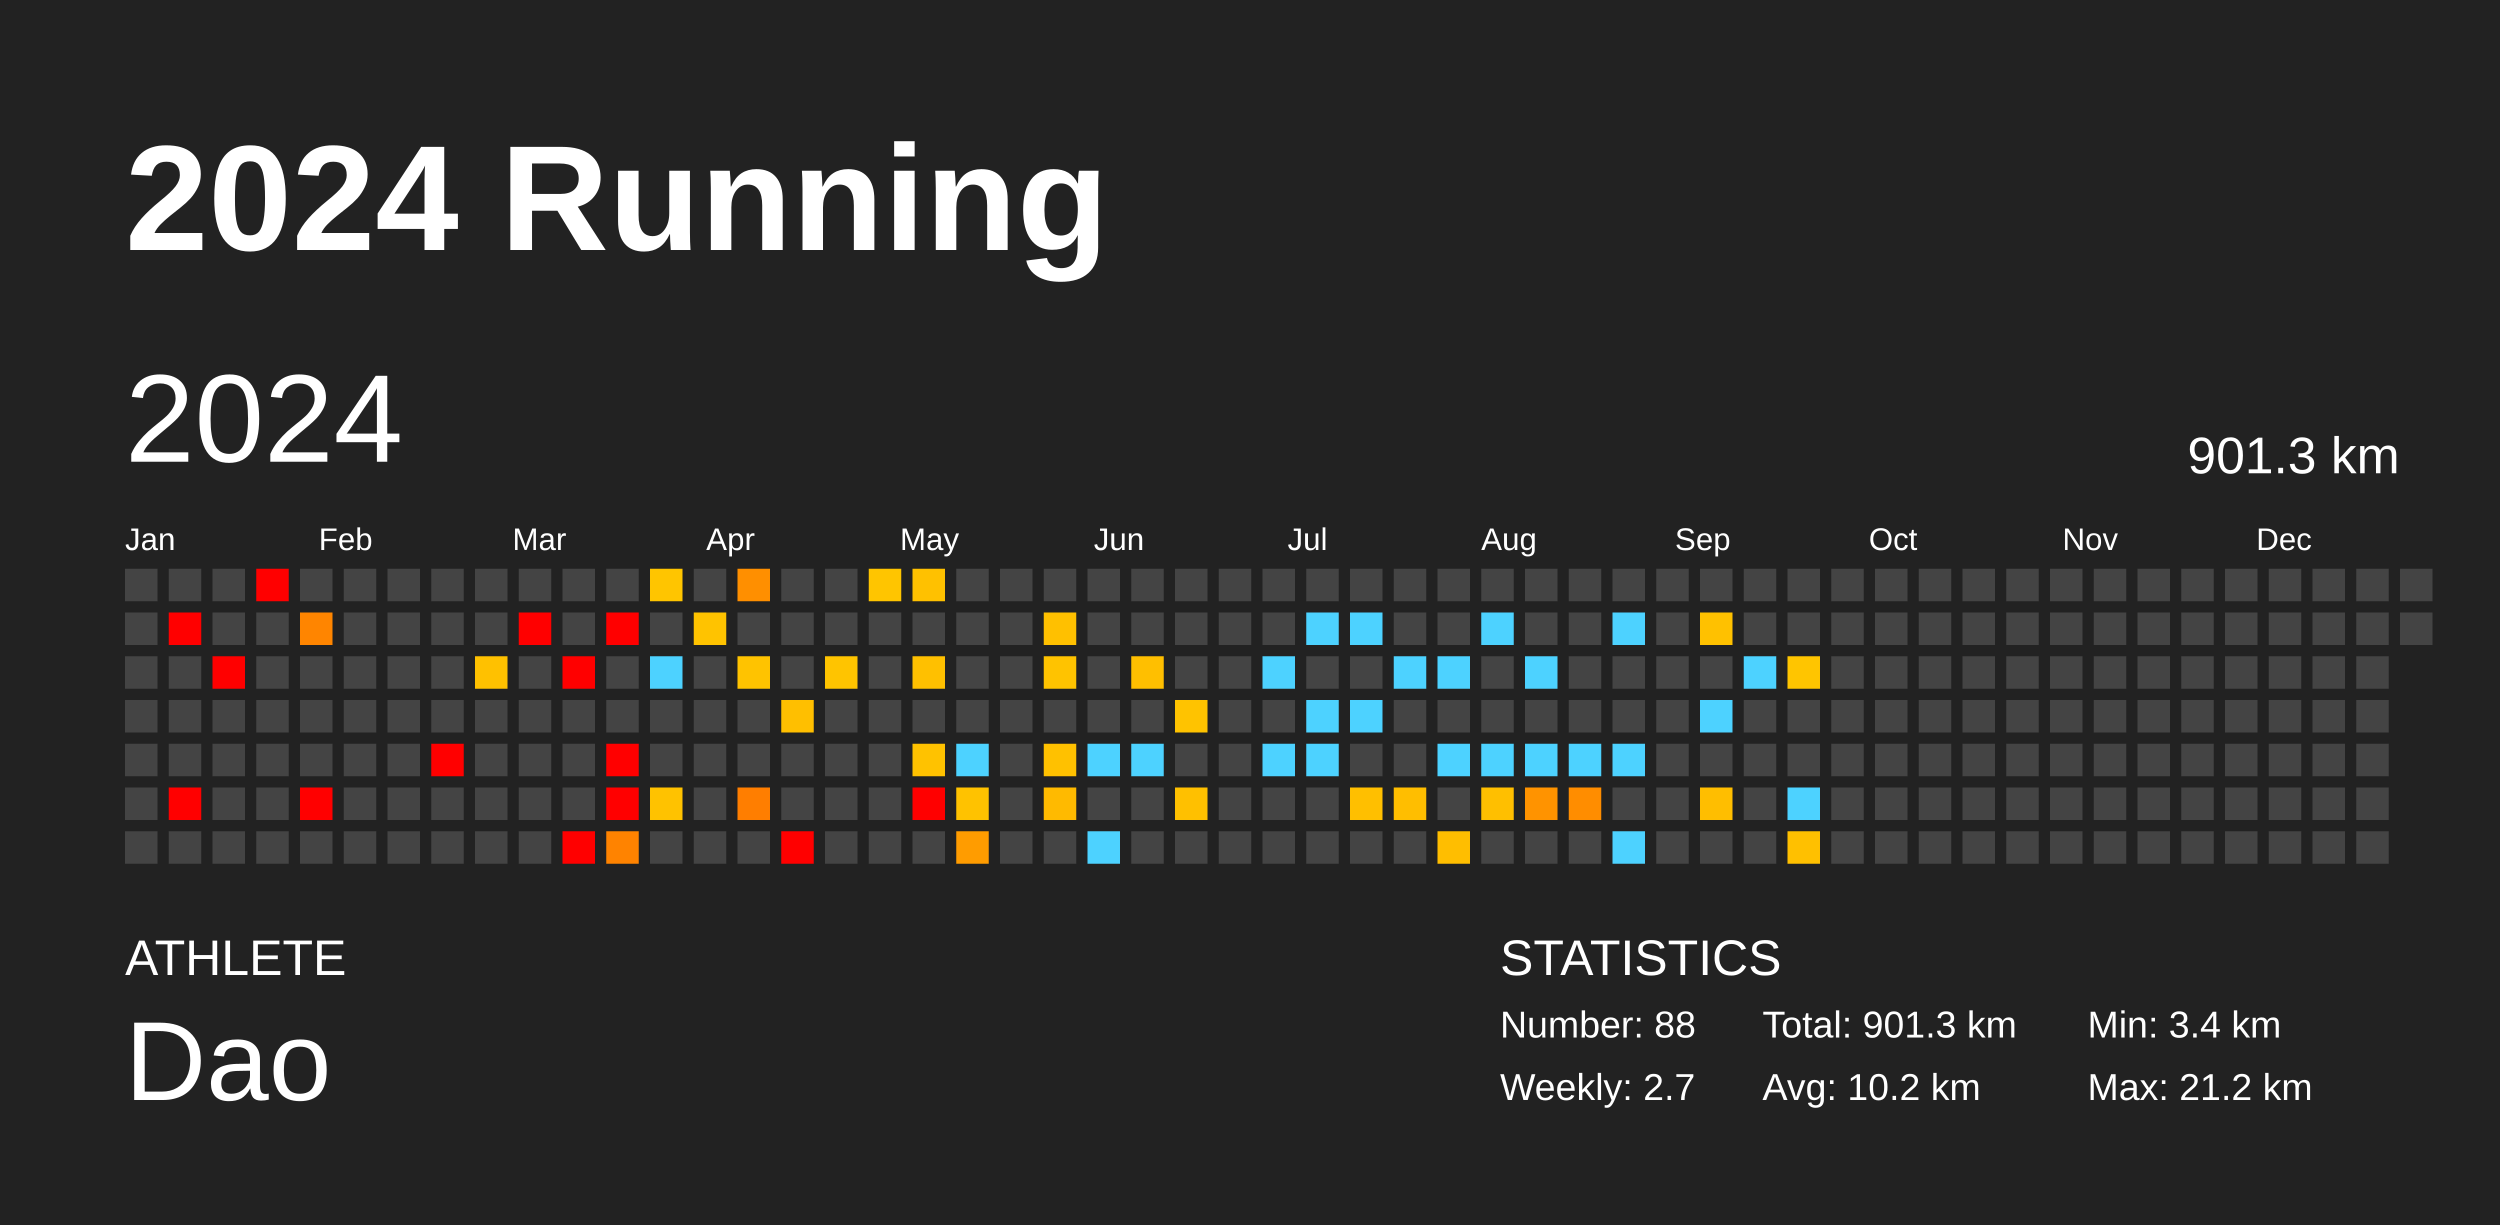
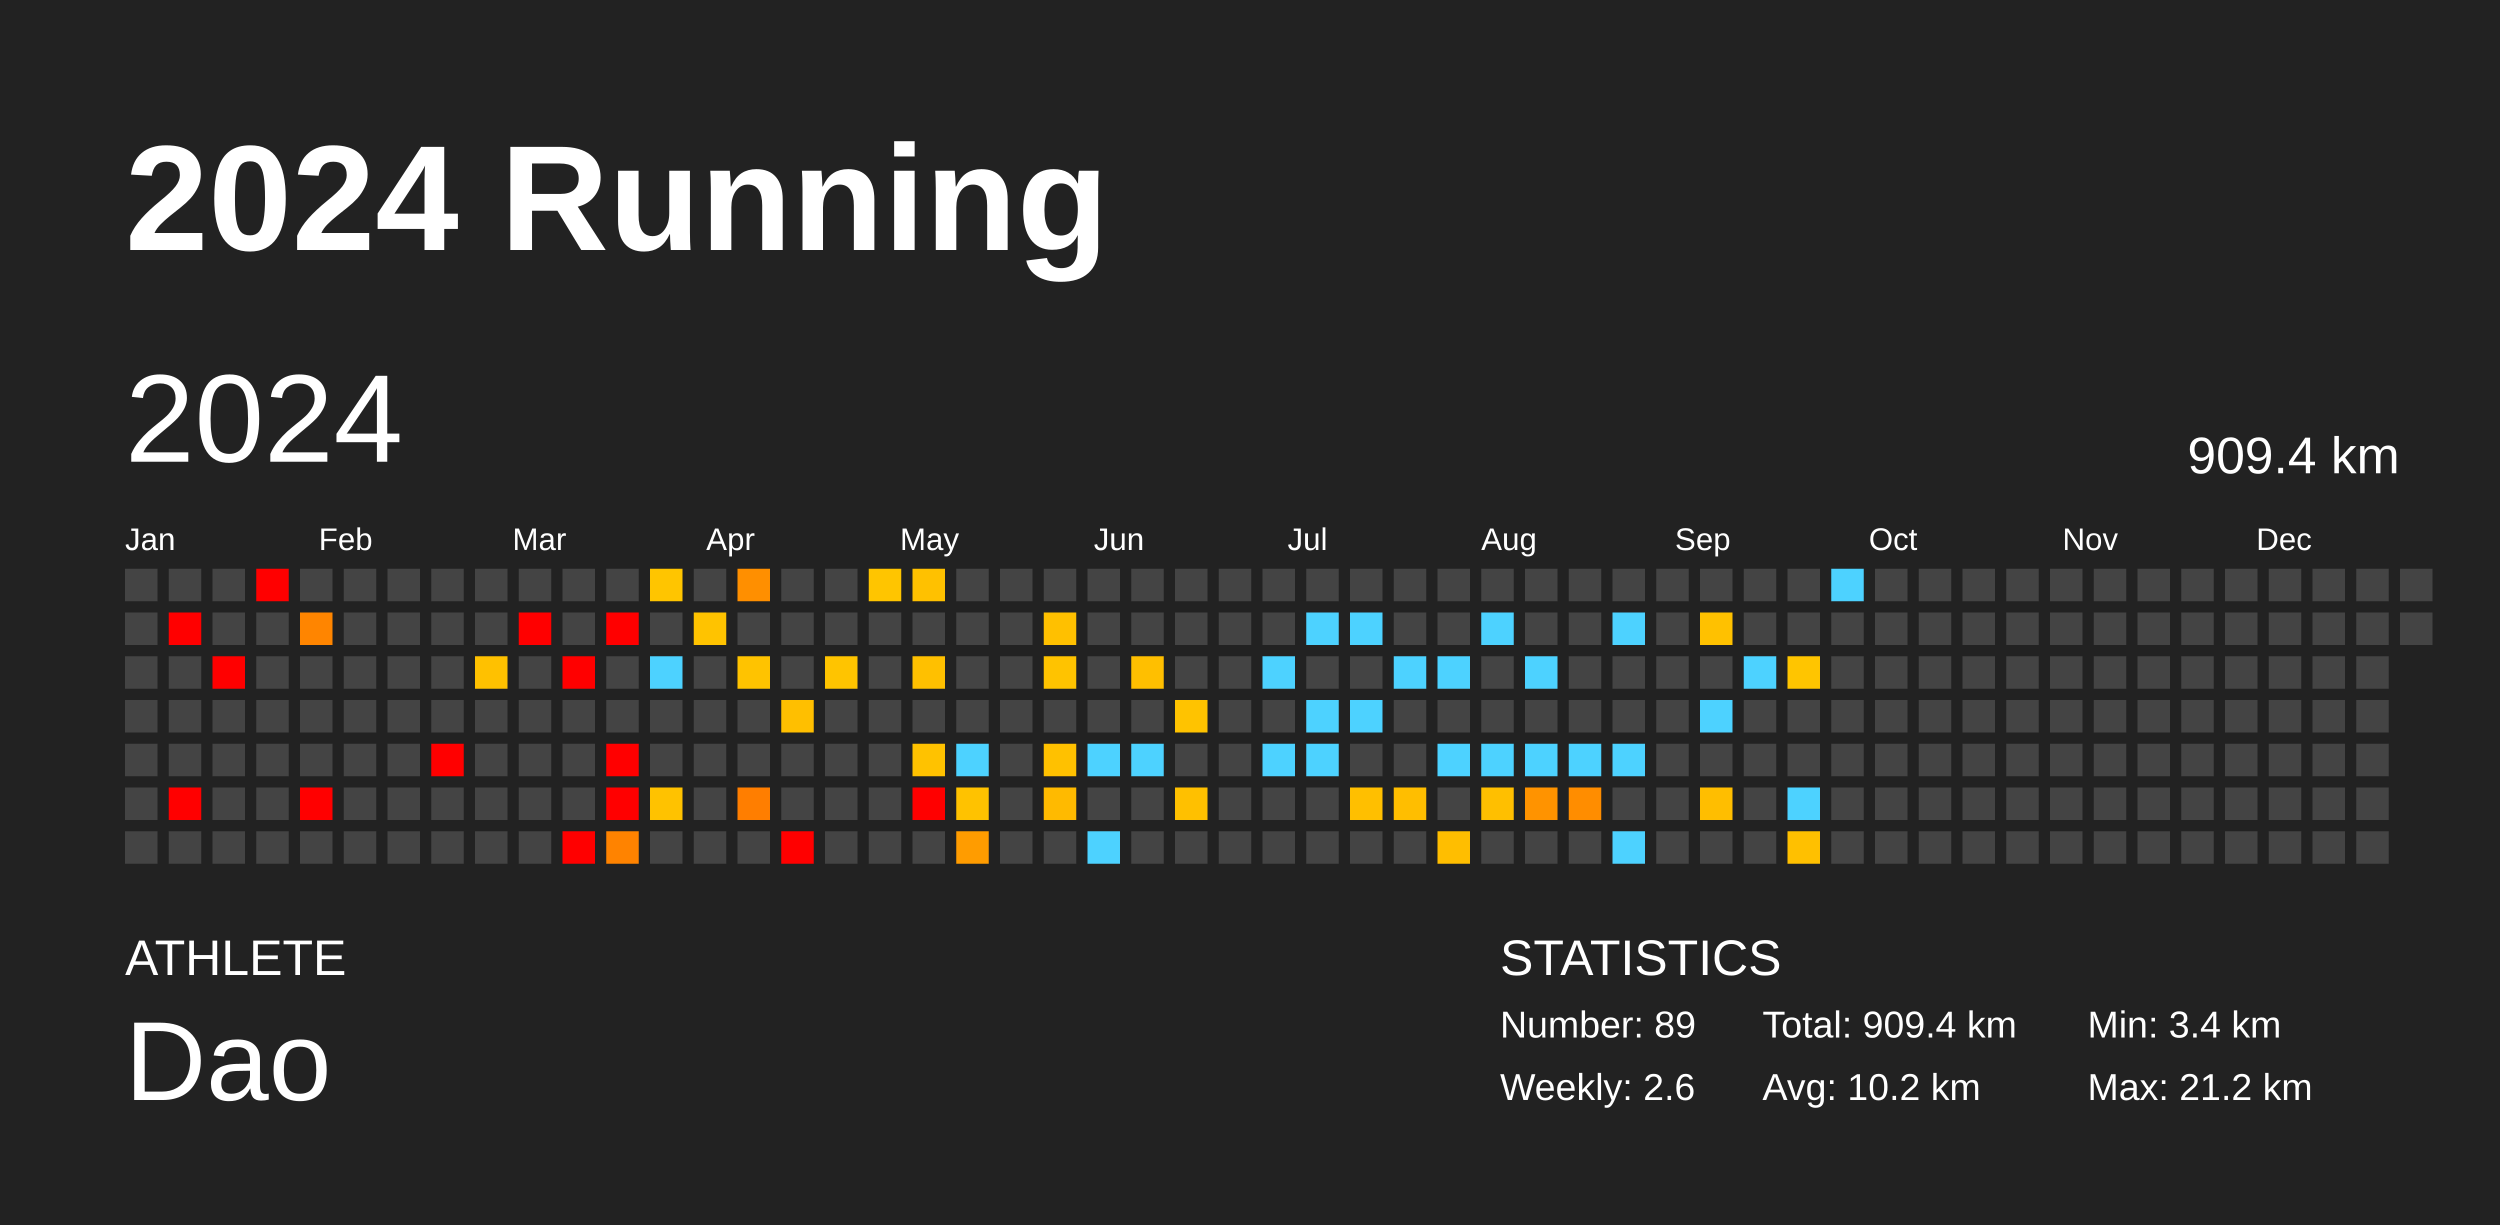
<svg xmlns="http://www.w3.org/2000/svg" baseProfile="full" height="98mm" version="1.1" viewBox="0,0,200,98" width="200mm">
  <defs />
  <rect fill="#222222" height="98" width="200" x="0" y="0" />
  <text fill="#FFFFFF" style="font-size:12px; font-family:Arial; font-weight:bold;" x="10" y="20">2024 Running</text>
  <text fill="#FFFFFF" style="font-size:4px; font-family:Arial" x="10" y="78">ATHLETE</text>
  <text fill="#FFFFFF" style="font-size:9px; font-family:Arial" x="10" y="88">Dao</text>
  <text fill="#FFFFFF" style="font-size:4px; font-family:Arial" x="120" y="78">STATISTICS</text>
-   <text fill="#FFFFFF" style="font-size:3px; font-family:Arial" x="120" y="83">Number: 88</text>
-   <text fill="#FFFFFF" style="font-size:3px; font-family:Arial" x="120" y="88">Weekly: 2.7</text>
-   <text fill="#FFFFFF" style="font-size:3px; font-family:Arial" x="141" y="83">Total: 901.3 km</text>
+   <text fill="#FFFFFF" style="font-size:3px; font-family:Arial" x="120" y="83">Number: 89</text>
+   <text fill="#FFFFFF" style="font-size:3px; font-family:Arial" x="120" y="88">Weekly: 2.6</text>
+   <text fill="#FFFFFF" style="font-size:3px; font-family:Arial" x="141" y="83">Total: 909.4 km</text>
  <text fill="#FFFFFF" style="font-size:3px; font-family:Arial" x="141" y="88">Avg: 10.2 km</text>
  <text fill="#FFFFFF" style="font-size:3px; font-family:Arial" x="167" y="83">Min: 3.4 km</text>
  <text fill="#FFFFFF" style="font-size:3px; font-family:Arial" x="167" y="88">Max: 21.2 km</text>
  <text dominant-baseline="hanging" fill="#FFFFFF" style="font-size:10.0px; font-family:Arial;" x="10" y="30">2024</text>
-   <text dominant-baseline="hanging" fill="#FFFFFF" style="font-size:4.125px; font-family:Arial;" x="175" y="35">901.3 km</text>
+   <text dominant-baseline="hanging" fill="#FFFFFF" style="font-size:4.125px; font-family:Arial;" x="175" y="35">909.4 km</text>
  <text fill="#FFFFFF" style="font-size:2.5px; font-family:Arial" x="10.0" y="44">Jan</text>
  <text fill="#FFFFFF" style="font-size:2.5px; font-family:Arial" x="25.5" y="44">Feb</text>
  <text fill="#FFFFFF" style="font-size:2.5px; font-family:Arial" x="41.0" y="44">Mar</text>
  <text fill="#FFFFFF" style="font-size:2.5px; font-family:Arial" x="56.5" y="44">Apr</text>
  <text fill="#FFFFFF" style="font-size:2.5px; font-family:Arial" x="72.0" y="44">May</text>
  <text fill="#FFFFFF" style="font-size:2.5px; font-family:Arial" x="87.5" y="44">Jun</text>
  <text fill="#FFFFFF" style="font-size:2.5px; font-family:Arial" x="103.0" y="44">Jul</text>
  <text fill="#FFFFFF" style="font-size:2.5px; font-family:Arial" x="118.5" y="44">Aug</text>
  <text fill="#FFFFFF" style="font-size:2.5px; font-family:Arial" x="134.0" y="44">Sep</text>
  <text fill="#FFFFFF" style="font-size:2.5px; font-family:Arial" x="149.5" y="44">Oct</text>
  <text fill="#FFFFFF" style="font-size:2.5px; font-family:Arial" x="165.0" y="44">Nov</text>
  <text fill="#FFFFFF" style="font-size:2.5px; font-family:Arial" x="180.5" y="44">Dec</text>
  <rect fill="#444444" height="2.6" width="2.6" x="10.0" y="45.5" />
  <rect fill="#444444" height="2.6" width="2.6" x="10.0" y="49.0" />
  <rect fill="#444444" height="2.6" width="2.6" x="10.0" y="52.5" />
  <rect fill="#444444" height="2.6" width="2.6" x="10.0" y="56.0" />
  <rect fill="#444444" height="2.6" width="2.6" x="10.0" y="59.5" />
  <rect fill="#444444" height="2.6" width="2.6" x="10.0" y="63.0" />
  <rect fill="#444444" height="2.6" width="2.6" x="10.0" y="66.5" />
  <rect fill="#444444" height="2.6" width="2.6" x="13.5" y="45.5" />
  <rect fill="red" height="2.6" width="2.6" x="13.5" y="49.0" />
  <rect fill="#444444" height="2.6" width="2.6" x="13.5" y="52.5" />
  <rect fill="#444444" height="2.6" width="2.6" x="13.5" y="56.0" />
  <rect fill="#444444" height="2.6" width="2.6" x="13.5" y="59.5" />
  <rect fill="red" height="2.6" width="2.6" x="13.5" y="63.0" />
  <rect fill="#444444" height="2.6" width="2.6" x="13.5" y="66.5" />
  <rect fill="#444444" height="2.6" width="2.6" x="17.0" y="45.5" />
  <rect fill="#444444" height="2.6" width="2.6" x="17.0" y="49.0" />
  <rect fill="red" height="2.6" width="2.6" x="17.0" y="52.5" />
  <rect fill="#444444" height="2.6" width="2.6" x="17.0" y="56.0" />
  <rect fill="#444444" height="2.6" width="2.6" x="17.0" y="59.5" />
  <rect fill="#444444" height="2.6" width="2.6" x="17.0" y="63.0" />
  <rect fill="#444444" height="2.6" width="2.6" x="17.0" y="66.5" />
  <rect fill="red" height="2.6" width="2.6" x="20.5" y="45.5" />
  <rect fill="#444444" height="2.6" width="2.6" x="20.5" y="49.0" />
  <rect fill="#444444" height="2.6" width="2.6" x="20.5" y="52.5" />
  <rect fill="#444444" height="2.6" width="2.6" x="20.5" y="56.0" />
  <rect fill="#444444" height="2.6" width="2.6" x="20.5" y="59.5" />
  <rect fill="#444444" height="2.6" width="2.6" x="20.5" y="63.0" />
  <rect fill="#444444" height="2.6" width="2.6" x="20.5" y="66.5" />
  <rect fill="#444444" height="2.6" width="2.6" x="24.0" y="45.5" />
  <rect fill="#ff8500" height="2.6" width="2.6" x="24.0" y="49.0" />
  <rect fill="#444444" height="2.6" width="2.6" x="24.0" y="52.5" />
  <rect fill="#444444" height="2.6" width="2.6" x="24.0" y="56.0" />
  <rect fill="#444444" height="2.6" width="2.6" x="24.0" y="59.5" />
  <rect fill="red" height="2.6" width="2.6" x="24.0" y="63.0" />
  <rect fill="#444444" height="2.6" width="2.6" x="24.0" y="66.5" />
  <rect fill="#444444" height="2.6" width="2.6" x="27.5" y="45.5" />
  <rect fill="#444444" height="2.6" width="2.6" x="27.5" y="49.0" />
  <rect fill="#444444" height="2.6" width="2.6" x="27.5" y="52.5" />
  <rect fill="#444444" height="2.6" width="2.6" x="27.5" y="56.0" />
  <rect fill="#444444" height="2.6" width="2.6" x="27.5" y="59.5" />
  <rect fill="#444444" height="2.6" width="2.6" x="27.5" y="63.0" />
  <rect fill="#444444" height="2.6" width="2.6" x="27.5" y="66.5" />
  <rect fill="#444444" height="2.6" width="2.6" x="31.0" y="45.5" />
  <rect fill="#444444" height="2.6" width="2.6" x="31.0" y="49.0" />
  <rect fill="#444444" height="2.6" width="2.6" x="31.0" y="52.5" />
  <rect fill="#444444" height="2.6" width="2.6" x="31.0" y="56.0" />
  <rect fill="#444444" height="2.6" width="2.6" x="31.0" y="59.5" />
  <rect fill="#444444" height="2.6" width="2.6" x="31.0" y="63.0" />
  <rect fill="#444444" height="2.6" width="2.6" x="31.0" y="66.5" />
  <rect fill="#444444" height="2.6" width="2.6" x="34.5" y="45.5" />
  <rect fill="#444444" height="2.6" width="2.6" x="34.5" y="49.0" />
  <rect fill="#444444" height="2.6" width="2.6" x="34.5" y="52.5" />
  <rect fill="#444444" height="2.6" width="2.6" x="34.5" y="56.0" />
  <rect fill="red" height="2.6" width="2.6" x="34.5" y="59.5" />
  <rect fill="#444444" height="2.6" width="2.6" x="34.5" y="63.0" />
  <rect fill="#444444" height="2.6" width="2.6" x="34.5" y="66.5" />
  <rect fill="#444444" height="2.6" width="2.6" x="38.0" y="45.5" />
  <rect fill="#444444" height="2.6" width="2.6" x="38.0" y="49.0" />
  <rect fill="#ffc100" height="2.6" width="2.6" x="38.0" y="52.5" />
  <rect fill="#444444" height="2.6" width="2.6" x="38.0" y="56.0" />
  <rect fill="#444444" height="2.6" width="2.6" x="38.0" y="59.5" />
  <rect fill="#444444" height="2.6" width="2.6" x="38.0" y="63.0" />
  <rect fill="#444444" height="2.6" width="2.6" x="38.0" y="66.5" />
  <rect fill="#444444" height="2.6" width="2.6" x="41.5" y="45.5" />
  <rect fill="red" height="2.6" width="2.6" x="41.5" y="49.0" />
  <rect fill="#444444" height="2.6" width="2.6" x="41.5" y="52.5" />
  <rect fill="#444444" height="2.6" width="2.6" x="41.5" y="56.0" />
  <rect fill="#444444" height="2.6" width="2.6" x="41.5" y="59.5" />
  <rect fill="#444444" height="2.6" width="2.6" x="41.5" y="63.0" />
  <rect fill="#444444" height="2.6" width="2.6" x="41.5" y="66.5" />
  <rect fill="#444444" height="2.6" width="2.6" x="45.0" y="45.5" />
  <rect fill="#444444" height="2.6" width="2.6" x="45.0" y="49.0" />
  <rect fill="red" height="2.6" width="2.6" x="45.0" y="52.5" />
  <rect fill="#444444" height="2.6" width="2.6" x="45.0" y="56.0" />
  <rect fill="#444444" height="2.6" width="2.6" x="45.0" y="59.5" />
  <rect fill="#444444" height="2.6" width="2.6" x="45.0" y="63.0" />
  <rect fill="red" height="2.6" width="2.6" x="45.0" y="66.5" />
  <rect fill="#444444" height="2.6" width="2.6" x="48.5" y="45.5" />
  <rect fill="red" height="2.6" width="2.6" x="48.5" y="49.0" />
  <rect fill="#444444" height="2.6" width="2.6" x="48.5" y="52.5" />
  <rect fill="#444444" height="2.6" width="2.6" x="48.5" y="56.0" />
  <rect fill="red" height="2.6" width="2.6" x="48.5" y="59.5" />
  <rect fill="red" height="2.6" width="2.6" x="48.5" y="63.0" />
  <rect fill="#ff8300" height="2.6" width="2.6" x="48.5" y="66.5" />
  <rect fill="#ffc500" height="2.6" width="2.6" x="52.0" y="45.5" />
  <rect fill="#444444" height="2.6" width="2.6" x="52.0" y="49.0" />
  <rect fill="#4dd2ff" height="2.6" width="2.6" x="52.0" y="52.5" />
  <rect fill="#444444" height="2.6" width="2.6" x="52.0" y="56.0" />
  <rect fill="#444444" height="2.6" width="2.6" x="52.0" y="59.5" />
  <rect fill="#ffc200" height="2.6" width="2.6" x="52.0" y="63.0" />
  <rect fill="#444444" height="2.6" width="2.6" x="52.0" y="66.5" />
  <rect fill="#444444" height="2.6" width="2.6" x="55.5" y="45.5" />
  <rect fill="#ffc300" height="2.6" width="2.6" x="55.5" y="49.0" />
  <rect fill="#444444" height="2.6" width="2.6" x="55.5" y="52.5" />
  <rect fill="#444444" height="2.6" width="2.6" x="55.5" y="56.0" />
  <rect fill="#444444" height="2.6" width="2.6" x="55.5" y="59.5" />
  <rect fill="#444444" height="2.6" width="2.6" x="55.5" y="63.0" />
  <rect fill="#444444" height="2.6" width="2.6" x="55.5" y="66.5" />
  <rect fill="#ff8f00" height="2.6" width="2.6" x="59.0" y="45.5" />
  <rect fill="#444444" height="2.6" width="2.6" x="59.0" y="49.0" />
  <rect fill="#ffc300" height="2.6" width="2.6" x="59.0" y="52.5" />
  <rect fill="#444444" height="2.6" width="2.6" x="59.0" y="56.0" />
  <rect fill="#444444" height="2.6" width="2.6" x="59.0" y="59.5" />
  <rect fill="#ff7e00" height="2.6" width="2.6" x="59.0" y="63.0" />
  <rect fill="#444444" height="2.6" width="2.6" x="59.0" y="66.5" />
  <rect fill="#444444" height="2.6" width="2.6" x="62.5" y="45.5" />
  <rect fill="#444444" height="2.6" width="2.6" x="62.5" y="49.0" />
  <rect fill="#444444" height="2.6" width="2.6" x="62.5" y="52.5" />
  <rect fill="#ffbf00" height="2.6" width="2.6" x="62.5" y="56.0" />
  <rect fill="#444444" height="2.6" width="2.6" x="62.5" y="59.5" />
  <rect fill="#444444" height="2.6" width="2.6" x="62.5" y="63.0" />
  <rect fill="red" height="2.6" width="2.6" x="62.5" y="66.5" />
  <rect fill="#444444" height="2.6" width="2.6" x="66.0" y="45.5" />
  <rect fill="#444444" height="2.6" width="2.6" x="66.0" y="49.0" />
  <rect fill="#ffc400" height="2.6" width="2.6" x="66.0" y="52.5" />
  <rect fill="#444444" height="2.6" width="2.6" x="66.0" y="56.0" />
  <rect fill="#444444" height="2.6" width="2.6" x="66.0" y="59.5" />
  <rect fill="#444444" height="2.6" width="2.6" x="66.0" y="63.0" />
  <rect fill="#444444" height="2.6" width="2.6" x="66.0" y="66.5" />
  <rect fill="#ffc500" height="2.6" width="2.6" x="69.5" y="45.5" />
  <rect fill="#444444" height="2.6" width="2.6" x="69.5" y="49.0" />
  <rect fill="#444444" height="2.6" width="2.6" x="69.5" y="52.5" />
  <rect fill="#444444" height="2.6" width="2.6" x="69.5" y="56.0" />
  <rect fill="#444444" height="2.6" width="2.6" x="69.5" y="59.5" />
  <rect fill="#444444" height="2.6" width="2.6" x="69.5" y="63.0" />
  <rect fill="#444444" height="2.6" width="2.6" x="69.5" y="66.5" />
  <rect fill="#ffc100" height="2.6" width="2.6" x="73.0" y="45.5" />
  <rect fill="#444444" height="2.6" width="2.6" x="73.0" y="49.0" />
  <rect fill="#ffc000" height="2.6" width="2.6" x="73.0" y="52.5" />
  <rect fill="#444444" height="2.6" width="2.6" x="73.0" y="56.0" />
  <rect fill="#ffc200" height="2.6" width="2.6" x="73.0" y="59.5" />
  <rect fill="red" height="2.6" width="2.6" x="73.0" y="63.0" />
  <rect fill="#444444" height="2.6" width="2.6" x="73.0" y="66.5" />
  <rect fill="#444444" height="2.6" width="2.6" x="76.5" y="45.5" />
  <rect fill="#444444" height="2.6" width="2.6" x="76.5" y="49.0" />
  <rect fill="#444444" height="2.6" width="2.6" x="76.5" y="52.5" />
  <rect fill="#444444" height="2.6" width="2.6" x="76.5" y="56.0" />
  <rect fill="#4dd2ff" height="2.6" width="2.6" x="76.5" y="59.5" />
  <rect fill="#ffc200" height="2.6" width="2.6" x="76.5" y="63.0" />
  <rect fill="#ff9c00" height="2.6" width="2.6" x="76.5" y="66.5" />
  <rect fill="#444444" height="2.6" width="2.6" x="80.0" y="45.5" />
  <rect fill="#444444" height="2.6" width="2.6" x="80.0" y="49.0" />
  <rect fill="#444444" height="2.6" width="2.6" x="80.0" y="52.5" />
  <rect fill="#444444" height="2.6" width="2.6" x="80.0" y="56.0" />
  <rect fill="#444444" height="2.6" width="2.6" x="80.0" y="59.5" />
  <rect fill="#444444" height="2.6" width="2.6" x="80.0" y="63.0" />
  <rect fill="#444444" height="2.6" width="2.6" x="80.0" y="66.5" />
  <rect fill="#444444" height="2.6" width="2.6" x="83.5" y="45.5" />
  <rect fill="#ffc000" height="2.6" width="2.6" x="83.5" y="49.0" />
  <rect fill="#ffc300" height="2.6" width="2.6" x="83.5" y="52.5" />
  <rect fill="#444444" height="2.6" width="2.6" x="83.5" y="56.0" />
  <rect fill="#ffc100" height="2.6" width="2.6" x="83.5" y="59.5" />
  <rect fill="#ffba00" height="2.6" width="2.6" x="83.5" y="63.0" />
  <rect fill="#444444" height="2.6" width="2.6" x="83.5" y="66.5" />
  <rect fill="#444444" height="2.6" width="2.6" x="87.0" y="45.5" />
  <rect fill="#444444" height="2.6" width="2.6" x="87.0" y="49.0" />
  <rect fill="#444444" height="2.6" width="2.6" x="87.0" y="52.5" />
  <rect fill="#444444" height="2.6" width="2.6" x="87.0" y="56.0" />
  <rect fill="#4dd2ff" height="2.6" width="2.6" x="87.0" y="59.5" />
  <rect fill="#444444" height="2.6" width="2.6" x="87.0" y="63.0" />
  <rect fill="#4dd2ff" height="2.6" width="2.6" x="87.0" y="66.5" />
  <rect fill="#444444" height="2.6" width="2.6" x="90.5" y="45.5" />
  <rect fill="#444444" height="2.6" width="2.6" x="90.5" y="49.0" />
  <rect fill="#ffbf00" height="2.6" width="2.6" x="90.5" y="52.5" />
  <rect fill="#444444" height="2.6" width="2.6" x="90.5" y="56.0" />
  <rect fill="#4dd2ff" height="2.6" width="2.6" x="90.5" y="59.5" />
  <rect fill="#444444" height="2.6" width="2.6" x="90.5" y="63.0" />
  <rect fill="#444444" height="2.6" width="2.6" x="90.5" y="66.5" />
  <rect fill="#444444" height="2.6" width="2.6" x="94.0" y="45.5" />
  <rect fill="#444444" height="2.6" width="2.6" x="94.0" y="49.0" />
  <rect fill="#444444" height="2.6" width="2.6" x="94.0" y="52.5" />
  <rect fill="#ffc300" height="2.6" width="2.6" x="94.0" y="56.0" />
  <rect fill="#444444" height="2.6" width="2.6" x="94.0" y="59.5" />
  <rect fill="#ffc000" height="2.6" width="2.6" x="94.0" y="63.0" />
  <rect fill="#444444" height="2.6" width="2.6" x="94.0" y="66.5" />
  <rect fill="#444444" height="2.6" width="2.6" x="97.5" y="45.5" />
  <rect fill="#444444" height="2.6" width="2.6" x="97.5" y="49.0" />
  <rect fill="#444444" height="2.6" width="2.6" x="97.5" y="52.5" />
  <rect fill="#444444" height="2.6" width="2.6" x="97.5" y="56.0" />
  <rect fill="#444444" height="2.6" width="2.6" x="97.5" y="59.5" />
  <rect fill="#444444" height="2.6" width="2.6" x="97.5" y="63.0" />
  <rect fill="#444444" height="2.6" width="2.6" x="97.5" y="66.5" />
  <rect fill="#444444" height="2.6" width="2.6" x="101.0" y="45.5" />
  <rect fill="#444444" height="2.6" width="2.6" x="101.0" y="49.0" />
  <rect fill="#4dd2ff" height="2.6" width="2.6" x="101.0" y="52.5" />
  <rect fill="#444444" height="2.6" width="2.6" x="101.0" y="56.0" />
  <rect fill="#4dd2ff" height="2.6" width="2.6" x="101.0" y="59.5" />
  <rect fill="#444444" height="2.6" width="2.6" x="101.0" y="63.0" />
  <rect fill="#444444" height="2.6" width="2.6" x="101.0" y="66.5" />
  <rect fill="#444444" height="2.6" width="2.6" x="104.5" y="45.5" />
  <rect fill="#4dd2ff" height="2.6" width="2.6" x="104.5" y="49.0" />
  <rect fill="#444444" height="2.6" width="2.6" x="104.5" y="52.5" />
  <rect fill="#4dd2ff" height="2.6" width="2.6" x="104.5" y="56.0" />
  <rect fill="#4dd2ff" height="2.6" width="2.6" x="104.5" y="59.5" />
  <rect fill="#444444" height="2.6" width="2.6" x="104.5" y="63.0" />
  <rect fill="#444444" height="2.6" width="2.6" x="104.5" y="66.5" />
  <rect fill="#444444" height="2.6" width="2.6" x="108.0" y="45.5" />
  <rect fill="#4dd2ff" height="2.6" width="2.6" x="108.0" y="49.0" />
  <rect fill="#444444" height="2.6" width="2.6" x="108.0" y="52.5" />
  <rect fill="#4dd2ff" height="2.6" width="2.6" x="108.0" y="56.0" />
  <rect fill="#444444" height="2.6" width="2.6" x="108.0" y="59.5" />
  <rect fill="#ffbf00" height="2.6" width="2.6" x="108.0" y="63.0" />
  <rect fill="#444444" height="2.6" width="2.6" x="108.0" y="66.5" />
  <rect fill="#444444" height="2.6" width="2.6" x="111.5" y="45.5" />
  <rect fill="#444444" height="2.6" width="2.6" x="111.5" y="49.0" />
  <rect fill="#4dd2ff" height="2.6" width="2.6" x="111.5" y="52.5" />
  <rect fill="#444444" height="2.6" width="2.6" x="111.5" y="56.0" />
  <rect fill="#444444" height="2.6" width="2.6" x="111.5" y="59.5" />
  <rect fill="#ffbe00" height="2.6" width="2.6" x="111.5" y="63.0" />
  <rect fill="#444444" height="2.6" width="2.6" x="111.5" y="66.5" />
  <rect fill="#444444" height="2.6" width="2.6" x="115.0" y="45.5" />
  <rect fill="#444444" height="2.6" width="2.6" x="115.0" y="49.0" />
  <rect fill="#4dd2ff" height="2.6" width="2.6" x="115.0" y="52.5" />
  <rect fill="#444444" height="2.6" width="2.6" x="115.0" y="56.0" />
  <rect fill="#4dd2ff" height="2.6" width="2.6" x="115.0" y="59.5" />
  <rect fill="#444444" height="2.6" width="2.6" x="115.0" y="63.0" />
  <rect fill="#ffbe00" height="2.6" width="2.6" x="115.0" y="66.5" />
  <rect fill="#444444" height="2.6" width="2.6" x="118.5" y="45.5" />
  <rect fill="#4dd2ff" height="2.6" width="2.6" x="118.5" y="49.0" />
  <rect fill="#444444" height="2.6" width="2.6" x="118.5" y="52.5" />
  <rect fill="#444444" height="2.6" width="2.6" x="118.5" y="56.0" />
  <rect fill="#4dd2ff" height="2.6" width="2.6" x="118.5" y="59.5" />
  <rect fill="#ffbf00" height="2.6" width="2.6" x="118.5" y="63.0" />
  <rect fill="#444444" height="2.6" width="2.6" x="118.5" y="66.5" />
  <rect fill="#444444" height="2.6" width="2.6" x="122.0" y="45.5" />
  <rect fill="#444444" height="2.6" width="2.6" x="122.0" y="49.0" />
  <rect fill="#4dd2ff" height="2.6" width="2.6" x="122.0" y="52.5" />
  <rect fill="#444444" height="2.6" width="2.6" x="122.0" y="56.0" />
  <rect fill="#4dd2ff" height="2.6" width="2.6" x="122.0" y="59.5" />
  <rect fill="#ff9300" height="2.6" width="2.6" x="122.0" y="63.0" />
  <rect fill="#444444" height="2.6" width="2.6" x="122.0" y="66.5" />
  <rect fill="#444444" height="2.6" width="2.6" x="125.5" y="45.5" />
  <rect fill="#444444" height="2.6" width="2.6" x="125.5" y="49.0" />
  <rect fill="#444444" height="2.6" width="2.6" x="125.5" y="52.5" />
  <rect fill="#444444" height="2.6" width="2.6" x="125.5" y="56.0" />
  <rect fill="#4dd2ff" height="2.6" width="2.6" x="125.5" y="59.5" />
  <rect fill="#ff8d00" height="2.6" width="2.6" x="125.5" y="63.0" />
  <rect fill="#444444" height="2.6" width="2.6" x="125.5" y="66.5" />
  <rect fill="#444444" height="2.6" width="2.6" x="129.0" y="45.5" />
  <rect fill="#4dd2ff" height="2.6" width="2.6" x="129.0" y="49.0" />
  <rect fill="#444444" height="2.6" width="2.6" x="129.0" y="52.5" />
  <rect fill="#444444" height="2.6" width="2.6" x="129.0" y="56.0" />
  <rect fill="#4dd2ff" height="2.6" width="2.6" x="129.0" y="59.5" />
  <rect fill="#444444" height="2.6" width="2.6" x="129.0" y="63.0" />
  <rect fill="#4dd2ff" height="2.6" width="2.6" x="129.0" y="66.5" />
  <rect fill="#444444" height="2.6" width="2.6" x="132.5" y="45.5" />
  <rect fill="#444444" height="2.6" width="2.6" x="132.5" y="49.0" />
  <rect fill="#444444" height="2.6" width="2.6" x="132.5" y="52.5" />
  <rect fill="#444444" height="2.6" width="2.6" x="132.5" y="56.0" />
  <rect fill="#444444" height="2.6" width="2.6" x="132.5" y="59.5" />
  <rect fill="#444444" height="2.6" width="2.6" x="132.5" y="63.0" />
  <rect fill="#444444" height="2.6" width="2.6" x="132.5" y="66.5" />
  <rect fill="#444444" height="2.6" width="2.6" x="136.0" y="45.5" />
  <rect fill="#ffc100" height="2.6" width="2.6" x="136.0" y="49.0" />
  <rect fill="#444444" height="2.6" width="2.6" x="136.0" y="52.5" />
  <rect fill="#4dd2ff" height="2.6" width="2.6" x="136.0" y="56.0" />
  <rect fill="#444444" height="2.6" width="2.6" x="136.0" y="59.5" />
  <rect fill="#ffbe00" height="2.6" width="2.6" x="136.0" y="63.0" />
  <rect fill="#444444" height="2.6" width="2.6" x="136.0" y="66.5" />
  <rect fill="#444444" height="2.6" width="2.6" x="139.5" y="45.5" />
  <rect fill="#444444" height="2.6" width="2.6" x="139.5" y="49.0" />
  <rect fill="#4dd2ff" height="2.6" width="2.6" x="139.5" y="52.5" />
  <rect fill="#444444" height="2.6" width="2.6" x="139.5" y="56.0" />
  <rect fill="#444444" height="2.6" width="2.6" x="139.5" y="59.5" />
  <rect fill="#444444" height="2.6" width="2.6" x="139.5" y="63.0" />
  <rect fill="#444444" height="2.6" width="2.6" x="139.5" y="66.5" />
  <rect fill="#444444" height="2.6" width="2.6" x="143.0" y="45.5" />
  <rect fill="#444444" height="2.6" width="2.6" x="143.0" y="49.0" />
  <rect fill="#ffc500" height="2.6" width="2.6" x="143.0" y="52.5" />
  <rect fill="#444444" height="2.6" width="2.6" x="143.0" y="56.0" />
  <rect fill="#444444" height="2.6" width="2.6" x="143.0" y="59.5" />
  <rect fill="#4dd2ff" height="2.6" width="2.6" x="143.0" y="63.0" />
  <rect fill="#ffc000" height="2.6" width="2.6" x="143.0" y="66.5" />
-   <rect fill="#444444" height="2.6" width="2.6" x="146.5" y="45.5" />
+   <rect fill="#4dd2ff" height="2.6" width="2.6" x="146.5" y="45.5" />
  <rect fill="#444444" height="2.6" width="2.6" x="146.5" y="49.0" />
  <rect fill="#444444" height="2.6" width="2.6" x="146.5" y="52.5" />
  <rect fill="#444444" height="2.6" width="2.6" x="146.5" y="56.0" />
  <rect fill="#444444" height="2.6" width="2.6" x="146.5" y="59.5" />
  <rect fill="#444444" height="2.6" width="2.6" x="146.5" y="63.0" />
  <rect fill="#444444" height="2.6" width="2.6" x="146.5" y="66.5" />
  <rect fill="#444444" height="2.6" width="2.6" x="150.0" y="45.5" />
  <rect fill="#444444" height="2.6" width="2.6" x="150.0" y="49.0" />
  <rect fill="#444444" height="2.6" width="2.6" x="150.0" y="52.5" />
  <rect fill="#444444" height="2.6" width="2.6" x="150.0" y="56.0" />
  <rect fill="#444444" height="2.6" width="2.6" x="150.0" y="59.5" />
  <rect fill="#444444" height="2.6" width="2.6" x="150.0" y="63.0" />
  <rect fill="#444444" height="2.6" width="2.6" x="150.0" y="66.5" />
  <rect fill="#444444" height="2.6" width="2.6" x="153.5" y="45.5" />
  <rect fill="#444444" height="2.6" width="2.6" x="153.5" y="49.0" />
  <rect fill="#444444" height="2.6" width="2.6" x="153.5" y="52.5" />
  <rect fill="#444444" height="2.6" width="2.6" x="153.5" y="56.0" />
  <rect fill="#444444" height="2.6" width="2.6" x="153.5" y="59.5" />
  <rect fill="#444444" height="2.6" width="2.6" x="153.5" y="63.0" />
  <rect fill="#444444" height="2.6" width="2.6" x="153.5" y="66.5" />
  <rect fill="#444444" height="2.6" width="2.6" x="157.0" y="45.5" />
  <rect fill="#444444" height="2.6" width="2.6" x="157.0" y="49.0" />
  <rect fill="#444444" height="2.6" width="2.6" x="157.0" y="52.5" />
  <rect fill="#444444" height="2.6" width="2.6" x="157.0" y="56.0" />
  <rect fill="#444444" height="2.6" width="2.6" x="157.0" y="59.5" />
  <rect fill="#444444" height="2.6" width="2.6" x="157.0" y="63.0" />
  <rect fill="#444444" height="2.6" width="2.6" x="157.0" y="66.5" />
  <rect fill="#444444" height="2.6" width="2.6" x="160.5" y="45.5" />
  <rect fill="#444444" height="2.6" width="2.6" x="160.5" y="49.0" />
  <rect fill="#444444" height="2.6" width="2.6" x="160.5" y="52.5" />
  <rect fill="#444444" height="2.6" width="2.6" x="160.5" y="56.0" />
  <rect fill="#444444" height="2.6" width="2.6" x="160.5" y="59.5" />
  <rect fill="#444444" height="2.6" width="2.6" x="160.5" y="63.0" />
  <rect fill="#444444" height="2.6" width="2.6" x="160.5" y="66.5" />
  <rect fill="#444444" height="2.6" width="2.6" x="164.0" y="45.5" />
  <rect fill="#444444" height="2.6" width="2.6" x="164.0" y="49.0" />
  <rect fill="#444444" height="2.6" width="2.6" x="164.0" y="52.5" />
  <rect fill="#444444" height="2.6" width="2.6" x="164.0" y="56.0" />
  <rect fill="#444444" height="2.6" width="2.6" x="164.0" y="59.5" />
  <rect fill="#444444" height="2.6" width="2.6" x="164.0" y="63.0" />
  <rect fill="#444444" height="2.6" width="2.6" x="164.0" y="66.5" />
  <rect fill="#444444" height="2.6" width="2.6" x="167.5" y="45.5" />
  <rect fill="#444444" height="2.6" width="2.6" x="167.5" y="49.0" />
  <rect fill="#444444" height="2.6" width="2.6" x="167.5" y="52.5" />
  <rect fill="#444444" height="2.6" width="2.6" x="167.5" y="56.0" />
  <rect fill="#444444" height="2.6" width="2.6" x="167.5" y="59.5" />
  <rect fill="#444444" height="2.6" width="2.6" x="167.5" y="63.0" />
  <rect fill="#444444" height="2.6" width="2.6" x="167.5" y="66.5" />
  <rect fill="#444444" height="2.6" width="2.6" x="171.0" y="45.5" />
  <rect fill="#444444" height="2.6" width="2.6" x="171.0" y="49.0" />
  <rect fill="#444444" height="2.6" width="2.6" x="171.0" y="52.5" />
  <rect fill="#444444" height="2.6" width="2.6" x="171.0" y="56.0" />
  <rect fill="#444444" height="2.6" width="2.6" x="171.0" y="59.5" />
  <rect fill="#444444" height="2.6" width="2.6" x="171.0" y="63.0" />
  <rect fill="#444444" height="2.6" width="2.6" x="171.0" y="66.5" />
  <rect fill="#444444" height="2.6" width="2.6" x="174.5" y="45.5" />
  <rect fill="#444444" height="2.6" width="2.6" x="174.5" y="49.0" />
  <rect fill="#444444" height="2.6" width="2.6" x="174.5" y="52.5" />
  <rect fill="#444444" height="2.6" width="2.6" x="174.5" y="56.0" />
  <rect fill="#444444" height="2.6" width="2.6" x="174.5" y="59.5" />
  <rect fill="#444444" height="2.6" width="2.6" x="174.5" y="63.0" />
  <rect fill="#444444" height="2.6" width="2.6" x="174.5" y="66.5" />
  <rect fill="#444444" height="2.6" width="2.6" x="178.0" y="45.5" />
  <rect fill="#444444" height="2.6" width="2.6" x="178.0" y="49.0" />
  <rect fill="#444444" height="2.6" width="2.6" x="178.0" y="52.5" />
  <rect fill="#444444" height="2.6" width="2.6" x="178.0" y="56.0" />
  <rect fill="#444444" height="2.6" width="2.6" x="178.0" y="59.5" />
  <rect fill="#444444" height="2.6" width="2.6" x="178.0" y="63.0" />
  <rect fill="#444444" height="2.6" width="2.6" x="178.0" y="66.5" />
  <rect fill="#444444" height="2.6" width="2.6" x="181.5" y="45.5" />
  <rect fill="#444444" height="2.6" width="2.6" x="181.5" y="49.0" />
  <rect fill="#444444" height="2.6" width="2.6" x="181.5" y="52.5" />
  <rect fill="#444444" height="2.6" width="2.6" x="181.5" y="56.0" />
  <rect fill="#444444" height="2.6" width="2.6" x="181.5" y="59.5" />
  <rect fill="#444444" height="2.6" width="2.6" x="181.5" y="63.0" />
  <rect fill="#444444" height="2.6" width="2.6" x="181.5" y="66.5" />
  <rect fill="#444444" height="2.6" width="2.6" x="185.0" y="45.5" />
  <rect fill="#444444" height="2.6" width="2.6" x="185.0" y="49.0" />
  <rect fill="#444444" height="2.6" width="2.6" x="185.0" y="52.5" />
  <rect fill="#444444" height="2.6" width="2.6" x="185.0" y="56.0" />
  <rect fill="#444444" height="2.6" width="2.6" x="185.0" y="59.5" />
  <rect fill="#444444" height="2.6" width="2.6" x="185.0" y="63.0" />
  <rect fill="#444444" height="2.6" width="2.6" x="185.0" y="66.5" />
  <rect fill="#444444" height="2.6" width="2.6" x="188.5" y="45.5" />
  <rect fill="#444444" height="2.6" width="2.6" x="188.5" y="49.0" />
  <rect fill="#444444" height="2.6" width="2.6" x="188.5" y="52.5" />
  <rect fill="#444444" height="2.6" width="2.6" x="188.5" y="56.0" />
  <rect fill="#444444" height="2.6" width="2.6" x="188.5" y="59.5" />
  <rect fill="#444444" height="2.6" width="2.6" x="188.5" y="63.0" />
  <rect fill="#444444" height="2.6" width="2.6" x="188.5" y="66.5" />
  <rect fill="#444444" height="2.6" width="2.6" x="192.0" y="45.5" />
  <rect fill="#444444" height="2.6" width="2.6" x="192.0" y="49.0" />
</svg>
